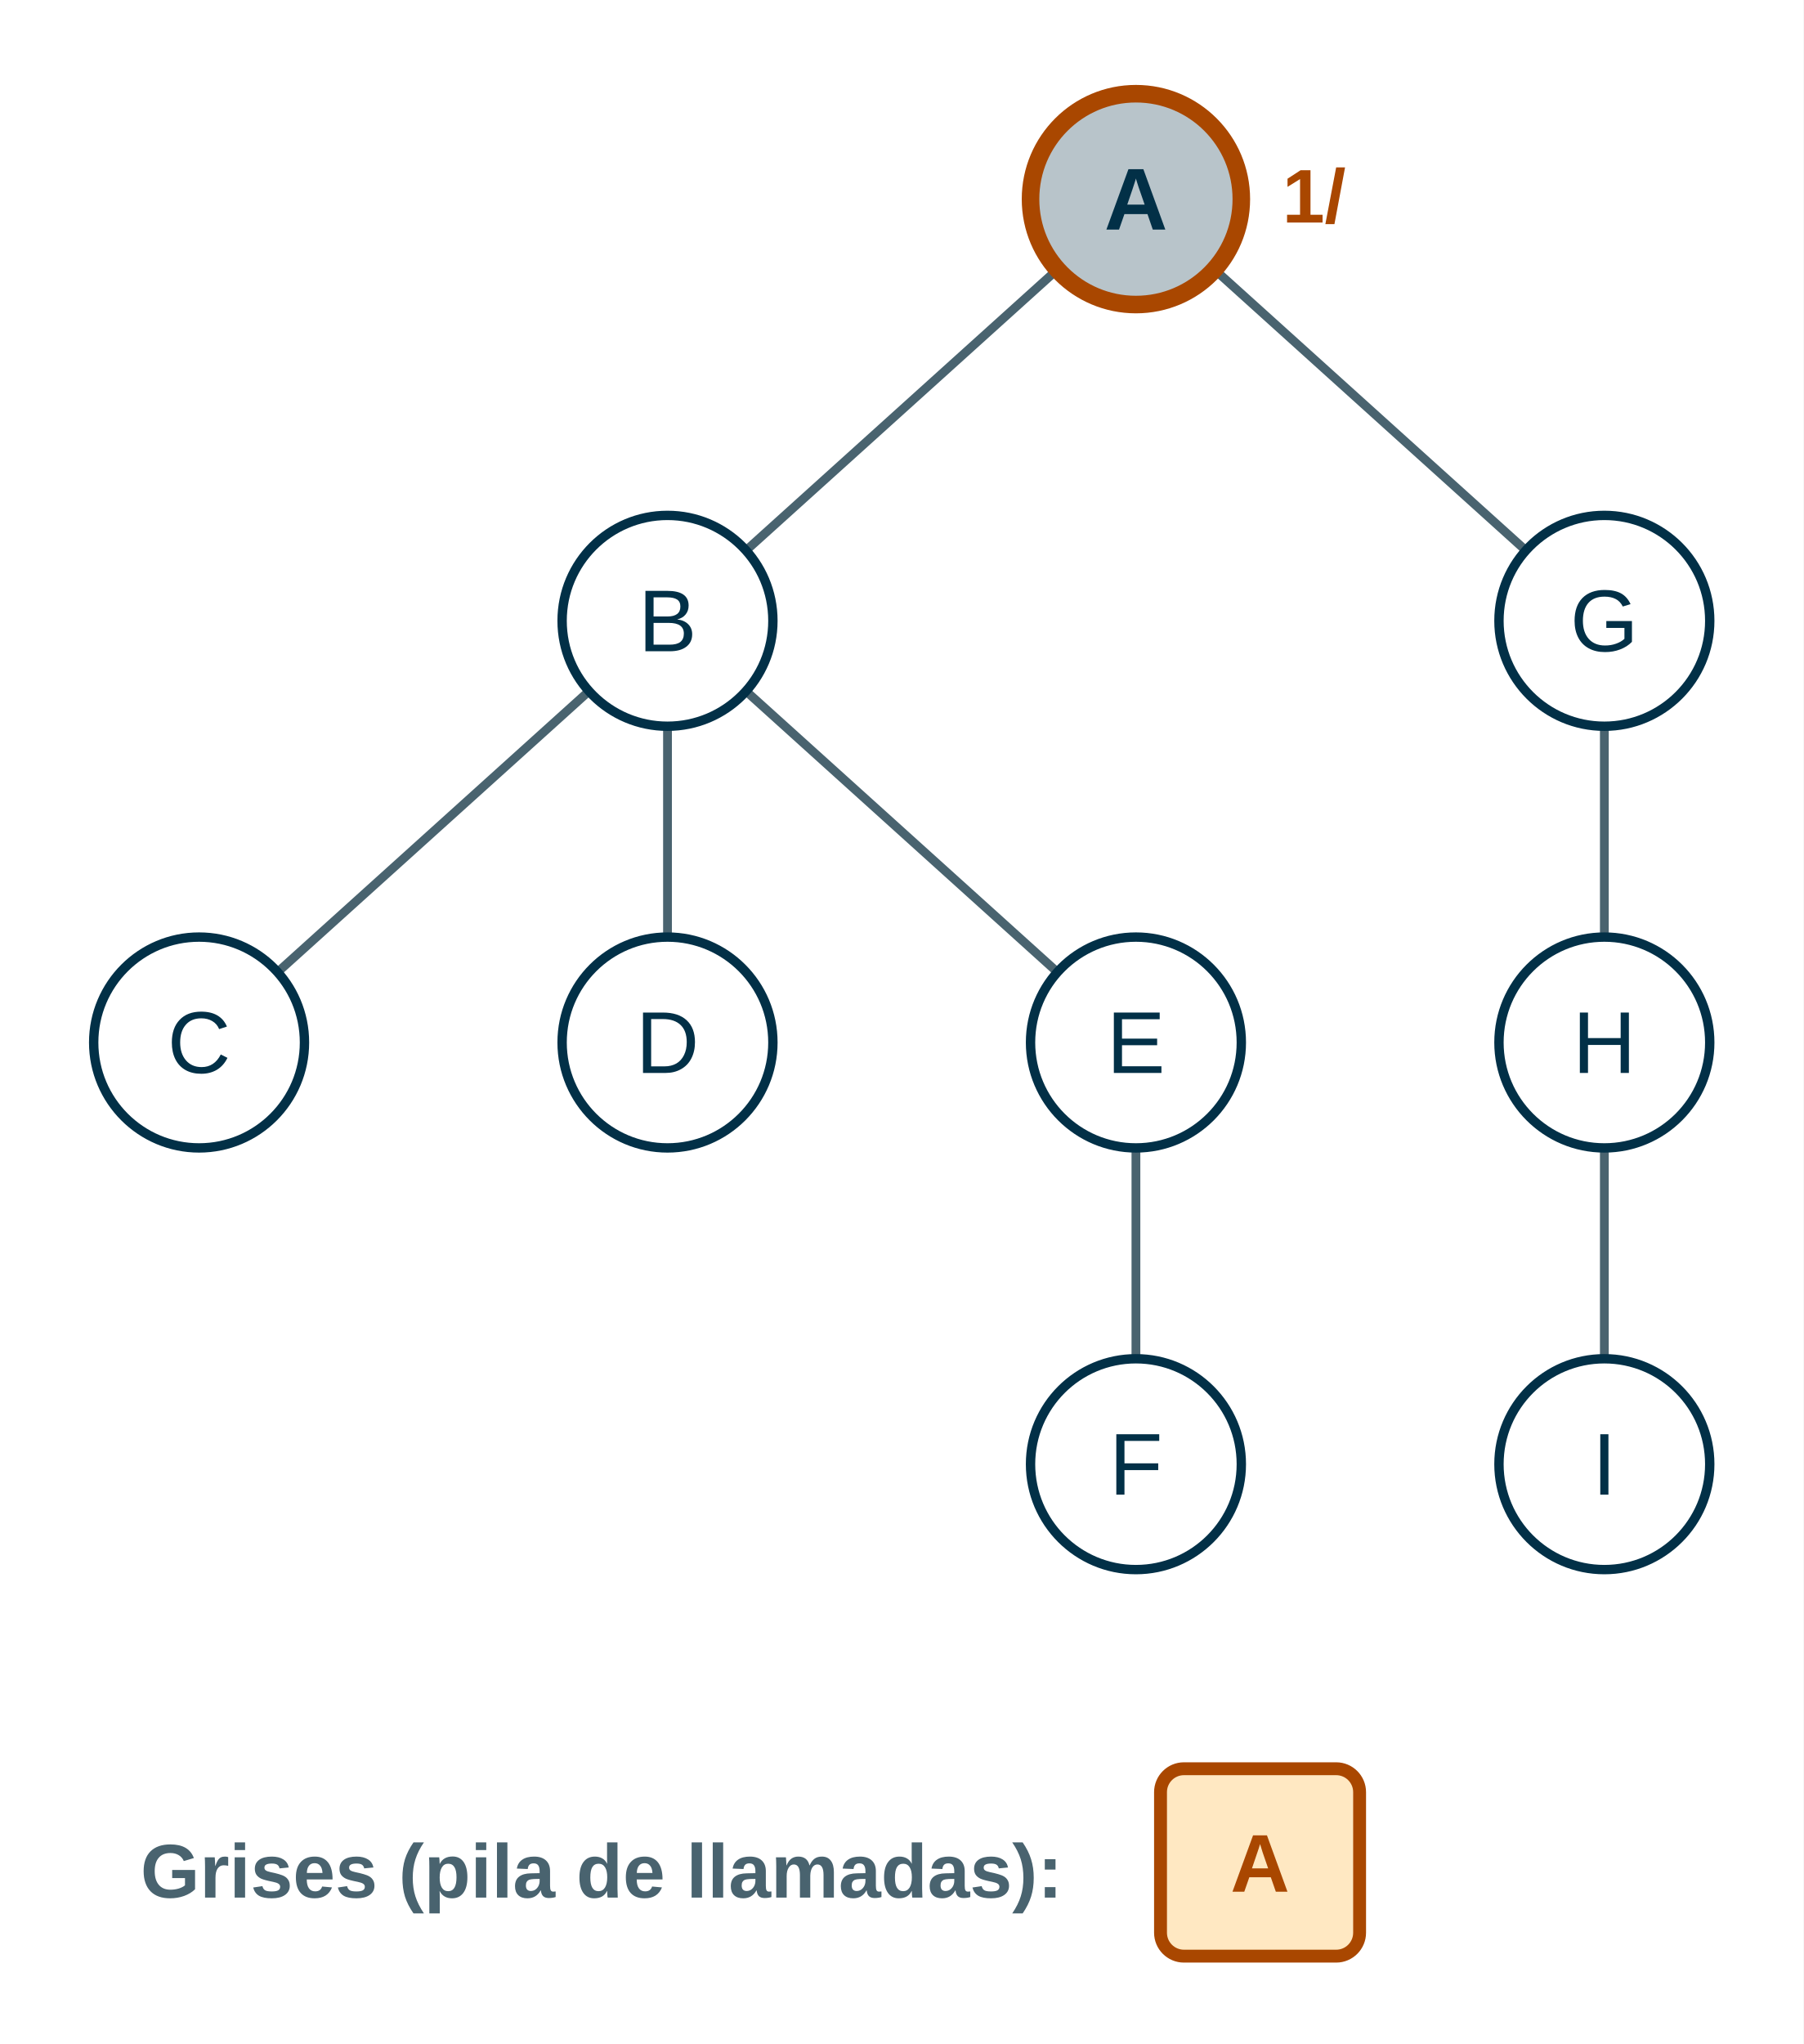
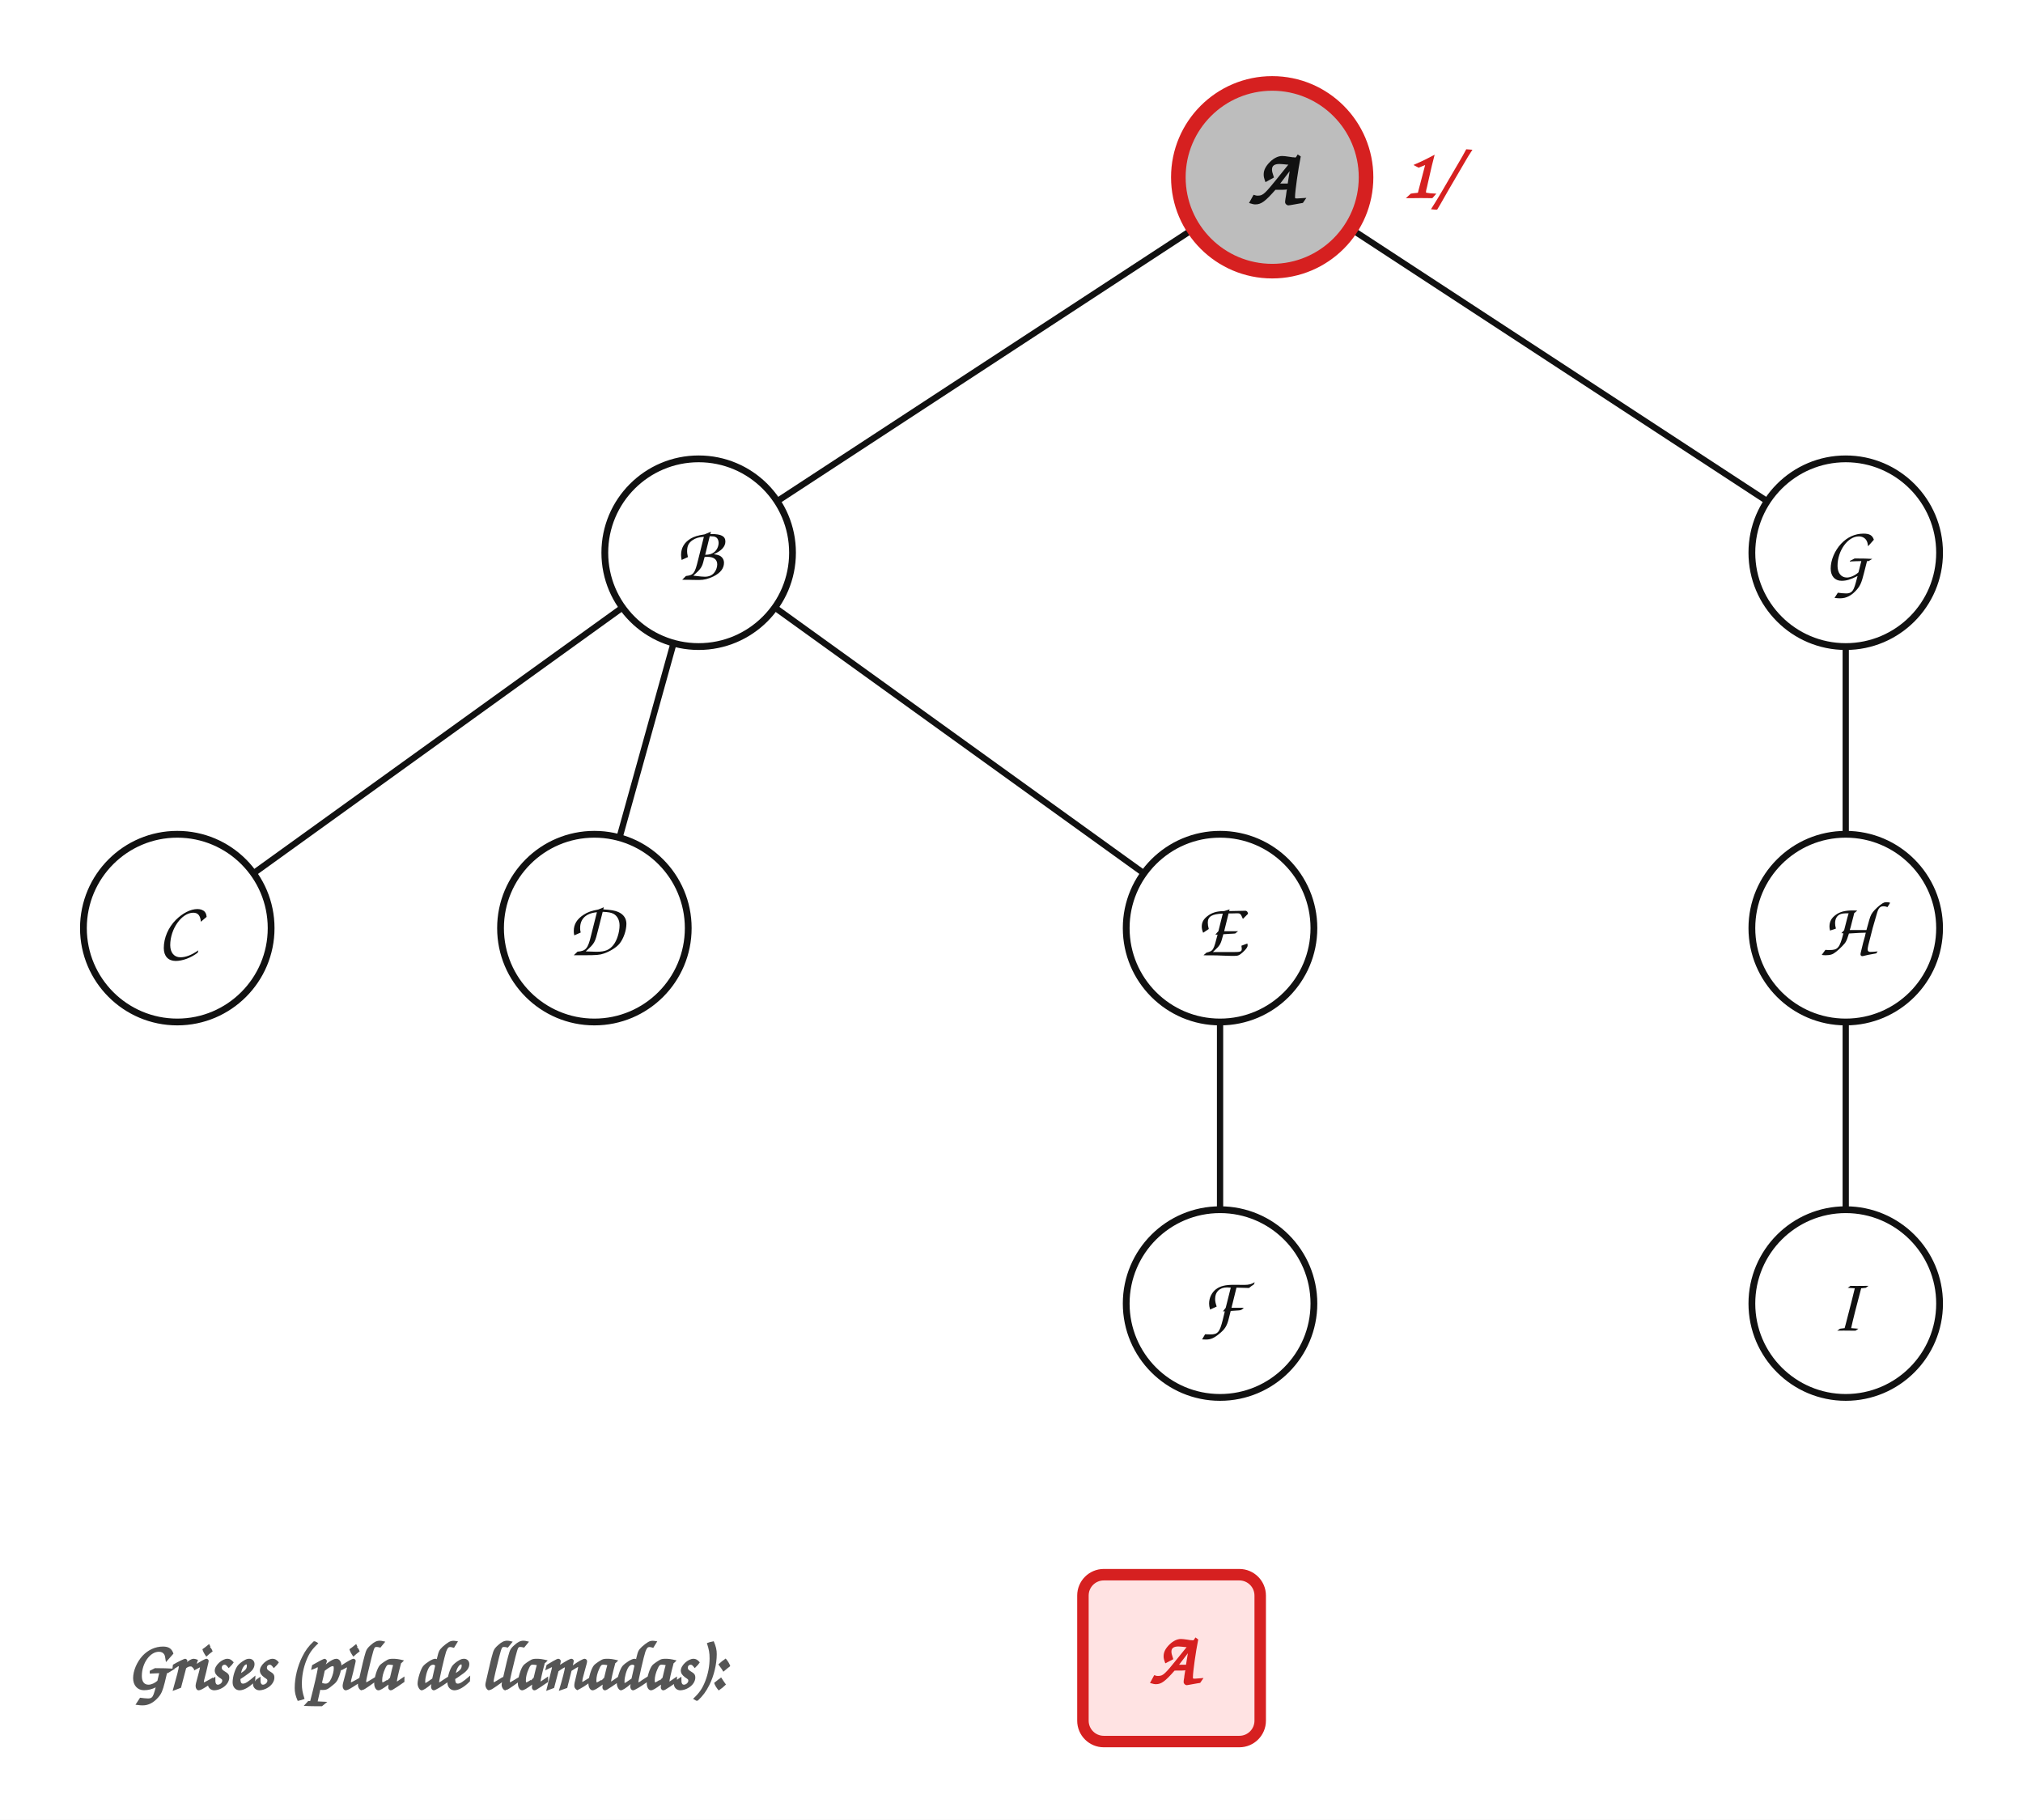
- <svg xmlns="http://www.w3.org/2000/svg" width="308" height="349" viewBox="-34.0 -34.0 308.0 349.0" font-family="Plus Jakarta Sans, Arial, sans-serif">
+ <svg xmlns="http://www.w3.org/2000/svg" width="388" height="349" viewBox="-34.0 -34.0 388.0 349.0" font-family="'Comic Sans MS', 'Comic Neue', 'Comic Relief', 'Chalkboard SE', cursive">
  <defs>
    <marker id="arr-plain" viewBox="0 0 10 10" refX="9" refY="5" markerWidth="11" markerHeight="11" markerUnits="userSpaceOnUse" orient="auto-start-reverse">
-       <path d="M0,0 L10,5 L0,10 z" fill="#49636f" />
+       <path d="M0,0 L10,5 L0,10 z" fill="#555555" />
    </marker>
    <marker id="arr-tree" viewBox="0 0 10 10" refX="9" refY="5" markerWidth="11" markerHeight="11" markerUnits="userSpaceOnUse" orient="auto-start-reverse">
-       <path d="M0,0 L10,5 L0,10 z" fill="#219ebc" />
+       <path d="M0,0 L10,5 L0,10 z" fill="#1f3c88" />
    </marker>
    <marker id="arr-new" viewBox="0 0 10 10" refX="9" refY="5" markerWidth="11" markerHeight="11" markerUnits="userSpaceOnUse" orient="auto-start-reverse">
-       <path d="M0,0 L10,5 L0,10 z" fill="#a94700" />
+       <path d="M0,0 L10,5 L0,10 z" fill="#d62020" />
    </marker>
    <marker id="arr-dim" viewBox="0 0 10 10" refX="9" refY="5" markerWidth="11" markerHeight="11" markerUnits="userSpaceOnUse" orient="auto-start-reverse">
-       <path d="M0,0 L10,5 L0,10 z" fill="#c9d3d8" />
+       <path d="M0,0 L10,5 L0,10 z" fill="#cfcfcf" />
    </marker>
    <marker id="arr-cand" viewBox="0 0 10 10" refX="9" refY="5" markerWidth="11" markerHeight="11" markerUnits="userSpaceOnUse" orient="auto-start-reverse">
-       <path d="M0,0 L10,5 L0,10 z" fill="#fb8500" />
+       <path d="M0,0 L10,5 L0,10 z" fill="#e08a00" />
    </marker>
    <marker id="arr-reject" viewBox="0 0 10 10" refX="9" refY="5" markerWidth="11" markerHeight="11" markerUnits="userSpaceOnUse" orient="auto-start-reverse">
-       <path d="M0,0 L10,5 L0,10 z" fill="#c0392b" />
+       <path d="M0,0 L10,5 L0,10 z" fill="#d62020" />
    </marker>
    <marker id="arr-back" viewBox="0 0 10 10" refX="9" refY="5" markerWidth="11" markerHeight="11" markerUnits="userSpaceOnUse" orient="auto-start-reverse">
-       <path d="M0,0 L10,5 L0,10 z" fill="#49636f" />
+       <path d="M0,0 L10,5 L0,10 z" fill="#555555" />
    </marker>
    <marker id="arr-ghost" viewBox="0 0 10 10" refX="9" refY="5" markerWidth="11" markerHeight="11" markerUnits="userSpaceOnUse" orient="auto-start-reverse">
-       <path d="M0,0 L10,5 L0,10 z" fill="#c9d3d8" />
+       <path d="M0,0 L10,5 L0,10 z" fill="#cfcfcf" />
    </marker>
  </defs>
-   <rect x="-34.0" y="-34.0" width="308.0" height="349.0" fill="#ffffff" />
-   <line x1="160.0" y1="162.0" x2="160.0" y2="198.0" stroke="#49636f" stroke-width="1.5" />
-   <line x1="66.6" y1="84.0" x2="13.4" y2="132.0" stroke="#49636f" stroke-width="1.5" />
-   <line x1="80.0" y1="90.0" x2="80.0" y2="126.0" stroke="#49636f" stroke-width="1.5" />
-   <line x1="93.4" y1="84.0" x2="146.6" y2="132.0" stroke="#49636f" stroke-width="1.5" />
-   <line x1="240.0" y1="162.0" x2="240.0" y2="198.0" stroke="#49636f" stroke-width="1.5" />
-   <line x1="240.0" y1="90.0" x2="240.0" y2="126.0" stroke="#49636f" stroke-width="1.5" />
-   <line x1="146.6" y1="12.0" x2="93.4" y2="60.0" stroke="#49636f" stroke-width="1.5" />
-   <line x1="173.4" y1="12.0" x2="226.6" y2="60.0" stroke="#49636f" stroke-width="1.5" />
-   <circle cx="0.0" cy="144.0" r="18" fill="#ffffff" stroke="#023047" stroke-width="1.6" />
-   <text x="0.0" y="149.2" font-size="15" fill="#023047" text-anchor="middle">C</text>
-   <circle cx="80.0" cy="144.0" r="18" fill="#ffffff" stroke="#023047" stroke-width="1.6" />
-   <text x="80.0" y="149.2" font-size="15" fill="#023047" text-anchor="middle">D</text>
-   <circle cx="160.0" cy="216.0" r="18" fill="#ffffff" stroke="#023047" stroke-width="1.6" />
-   <text x="160.0" y="221.2" font-size="15" fill="#023047" text-anchor="middle">F</text>
-   <circle cx="160.0" cy="144.0" r="18" fill="#ffffff" stroke="#023047" stroke-width="1.6" />
-   <text x="160.0" y="149.2" font-size="15" fill="#023047" text-anchor="middle">E</text>
-   <circle cx="80.0" cy="72.0" r="18" fill="#ffffff" stroke="#023047" stroke-width="1.6" />
-   <text x="80.0" y="77.2" font-size="15" fill="#023047" text-anchor="middle">B</text>
-   <circle cx="240.0" cy="216.0" r="18" fill="#ffffff" stroke="#023047" stroke-width="1.6" />
-   <text x="240.0" y="221.2" font-size="15" fill="#023047" text-anchor="middle">I</text>
-   <circle cx="240.0" cy="144.0" r="18" fill="#ffffff" stroke="#023047" stroke-width="1.6" />
-   <text x="240.0" y="149.2" font-size="15" fill="#023047" text-anchor="middle">H</text>
-   <circle cx="240.0" cy="72.0" r="18" fill="#ffffff" stroke="#023047" stroke-width="1.6" />
-   <text x="240.0" y="77.2" font-size="15" fill="#023047" text-anchor="middle">G</text>
-   <circle cx="160.0" cy="0.0" r="18" fill="#b8c4ca" stroke="#a94700" stroke-width="3.0" />
-   <text x="160.0" y="5.2" font-size="15" fill="#023047" text-anchor="middle" font-weight="bold">A</text>
-   <text x="185.0" y="4.0" font-size="13" fill="#a94700" text-anchor="start" font-weight="bold">1/</text>
-   <text x="-10.0" y="290.0" font-size="13" fill="#49636f" text-anchor="start" font-weight="bold">Grises (pila de llamadas):</text>
-   <rect x="164.2" y="268.0" width="34.0" height="32.0" rx="4" fill="#ffe8c2" stroke="#a94700" stroke-width="2.2" />
-   <text x="181.2" y="289.0" font-size="14" fill="#a94700" text-anchor="middle" font-weight="bold">A</text>
+   <rect x="-34.0" y="-34.0" width="388.0" height="349.0" fill="#ffffff" />
+   <line x1="200.0" y1="162.0" x2="200.0" y2="198.0" stroke="#111111" stroke-width="1.2" />
+   <line x1="85.4" y1="82.5" x2="14.6" y2="133.5" stroke="#111111" stroke-width="1.2" />
+   <line x1="95.2" y1="89.3" x2="84.8" y2="126.7" stroke="#111111" stroke-width="1.2" />
+   <line x1="114.6" y1="82.5" x2="185.4" y2="133.5" stroke="#111111" stroke-width="1.2" />
+   <line x1="320.0" y1="162.0" x2="320.0" y2="198.0" stroke="#111111" stroke-width="1.2" />
+   <line x1="320.0" y1="90.0" x2="320.0" y2="126.0" stroke="#111111" stroke-width="1.2" />
+   <line x1="194.9" y1="9.9" x2="115.1" y2="62.1" stroke="#111111" stroke-width="1.2" />
+   <line x1="225.1" y1="9.9" x2="304.9" y2="62.1" stroke="#111111" stroke-width="1.2" />
+   <circle cx="0.0" cy="144.0" r="18" fill="#ffffff" stroke="#111111" stroke-width="1.3" />
+   <text x="0.0" y="149.2" font-size="15" fill="#111111" text-anchor="middle">C</text>
+   <circle cx="80.0" cy="144.0" r="18" fill="#ffffff" stroke="#111111" stroke-width="1.3" />
+   <text x="80.0" y="149.2" font-size="15" fill="#111111" text-anchor="middle">D</text>
+   <circle cx="200.0" cy="216.0" r="18" fill="#ffffff" stroke="#111111" stroke-width="1.3" />
+   <text x="200.0" y="221.2" font-size="15" fill="#111111" text-anchor="middle">F</text>
+   <circle cx="200.0" cy="144.0" r="18" fill="#ffffff" stroke="#111111" stroke-width="1.3" />
+   <text x="200.0" y="149.2" font-size="15" fill="#111111" text-anchor="middle">E</text>
+   <circle cx="100.0" cy="72.0" r="18" fill="#ffffff" stroke="#111111" stroke-width="1.3" />
+   <text x="100.0" y="77.2" font-size="15" fill="#111111" text-anchor="middle">B</text>
+   <circle cx="320.0" cy="216.0" r="18" fill="#ffffff" stroke="#111111" stroke-width="1.3" />
+   <text x="320.0" y="221.2" font-size="15" fill="#111111" text-anchor="middle">I</text>
+   <circle cx="320.0" cy="144.0" r="18" fill="#ffffff" stroke="#111111" stroke-width="1.3" />
+   <text x="320.0" y="149.2" font-size="15" fill="#111111" text-anchor="middle">H</text>
+   <circle cx="320.0" cy="72.0" r="18" fill="#ffffff" stroke="#111111" stroke-width="1.3" />
+   <text x="320.0" y="77.2" font-size="15" fill="#111111" text-anchor="middle">G</text>
+   <circle cx="210.0" cy="0.0" r="18" fill="#bdbdbd" stroke="#d62020" stroke-width="2.8" />
+   <text x="210.0" y="5.2" font-size="15" fill="#111111" text-anchor="middle" font-weight="bold">A</text>
+   <text x="235.0" y="4.0" font-size="13" fill="#d62020" text-anchor="start" font-weight="bold">1/</text>
+   <text x="-10.0" y="290.0" font-size="13" fill="#555555" text-anchor="start" font-weight="bold">Grises (pila de llamadas):</text>
+   <rect x="173.7" y="268.0" width="34.0" height="32.0" rx="4" fill="#ffe3e3" stroke="#d62020" stroke-width="2.2" />
+   <text x="190.7" y="289.0" font-size="14" fill="#d62020" text-anchor="middle" font-weight="bold">A</text>
</svg>
